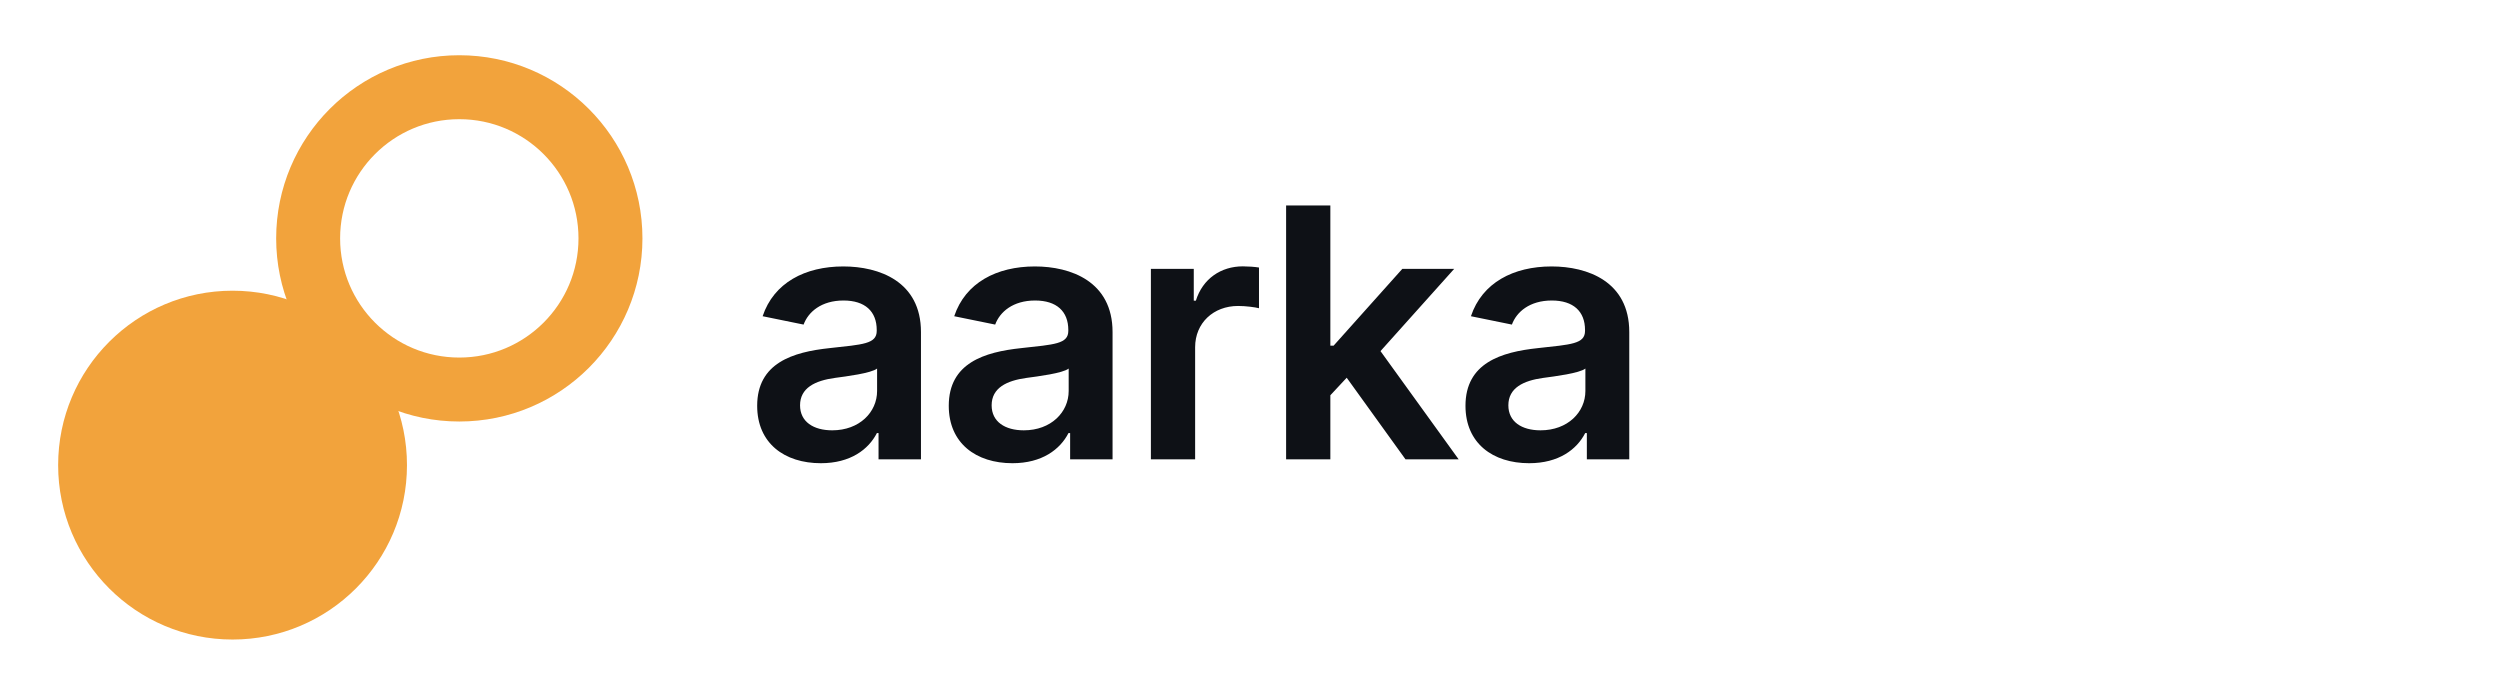
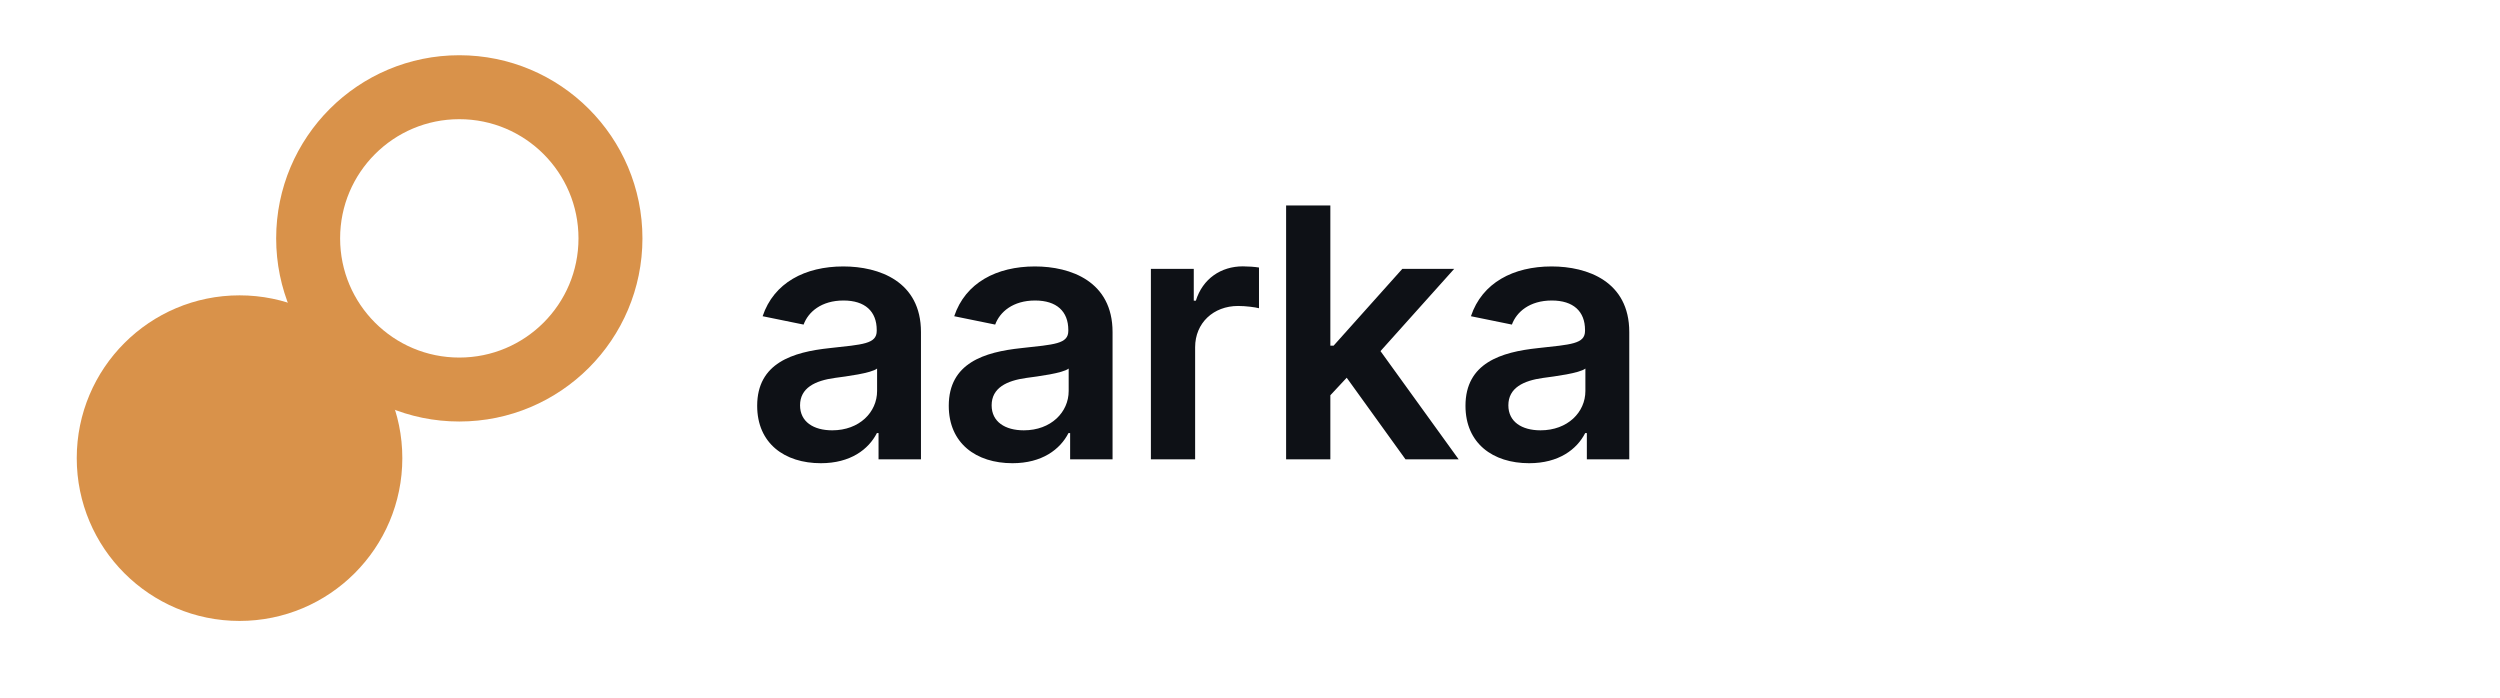
<svg xmlns="http://www.w3.org/2000/svg" viewBox="0 0 430 120" width="430" height="120" role="img" aria-label="Aarka">
-   <circle cx="40" cy="80" r="30" fill="#F2A33C" />
-   <circle cx="79" cy="41" r="26" fill="none" stroke="#F2A33C" stroke-width="11" />
+   <circle cx="41.2" cy="78.8" r="28" fill="#D9924A" />
+   <circle cx="79" cy="41" r="26" fill="none" stroke="#D9924A" stroke-width="11" />
  <text x="128" y="79" font-family="Inter, 'Helvetica Neue', Helvetica, Arial, sans-serif" font-size="60" font-weight="600" letter-spacing="-1.5" fill="#0E1116">aarka</text>
</svg>
